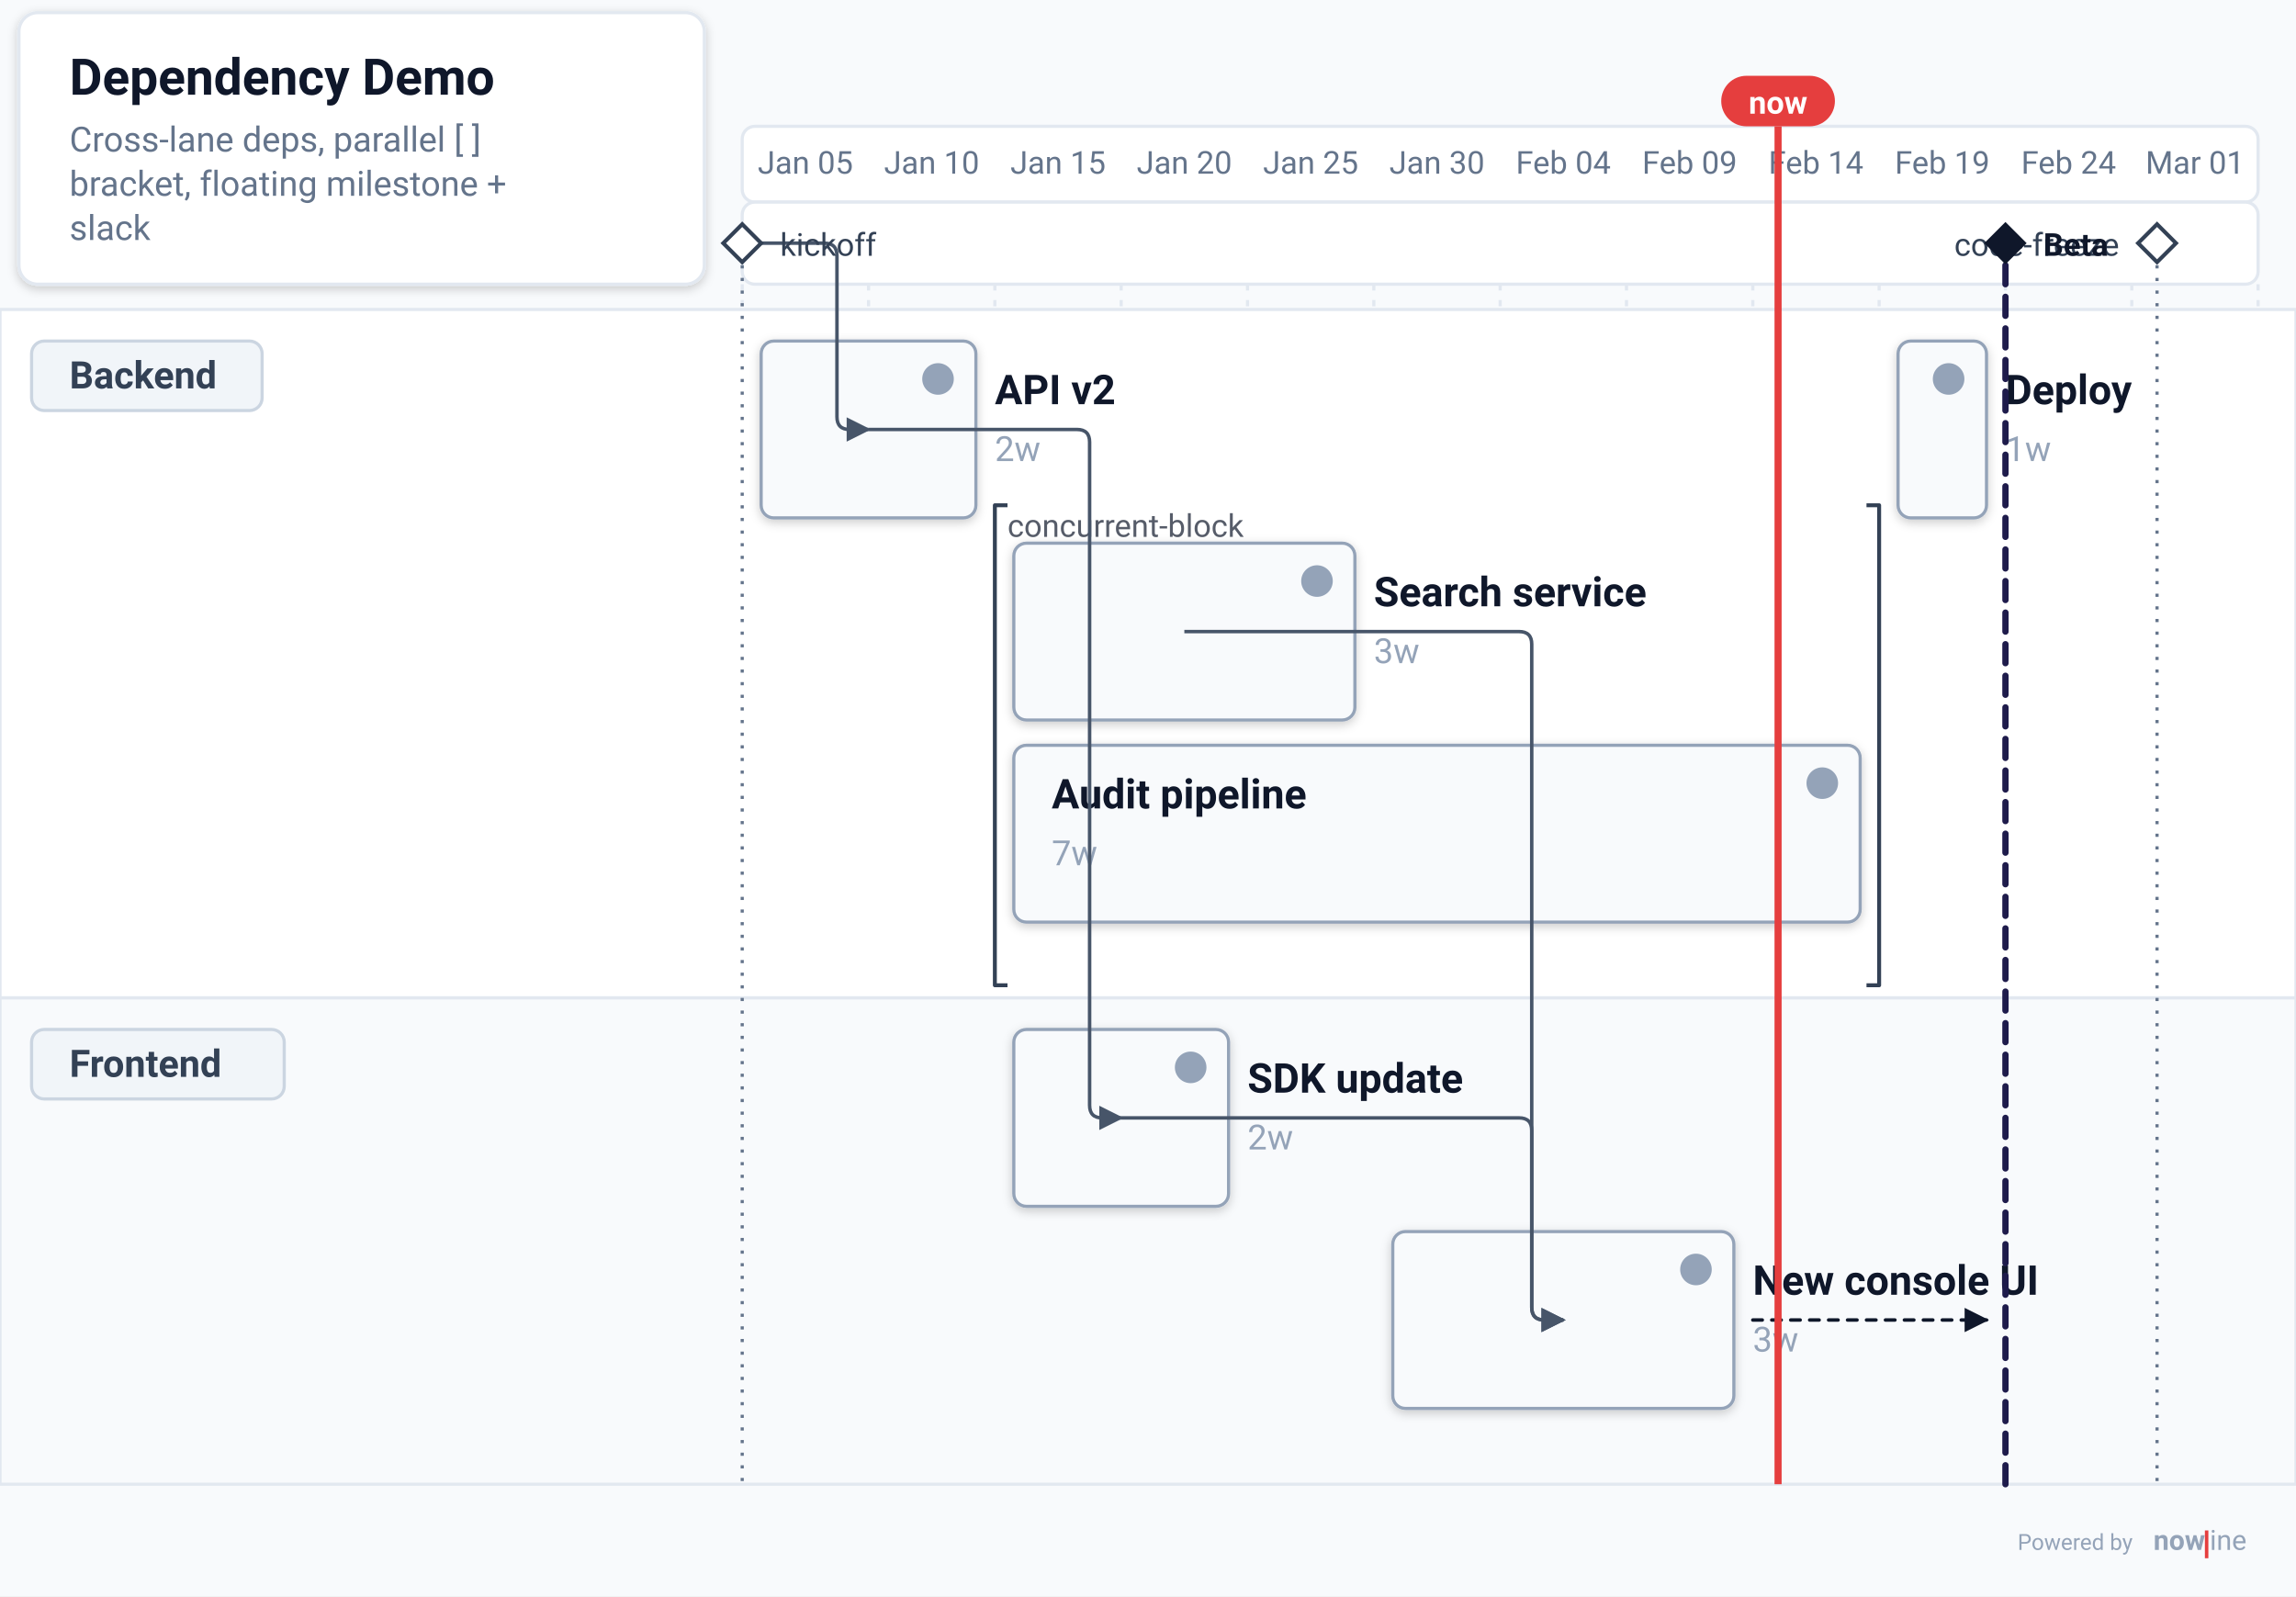
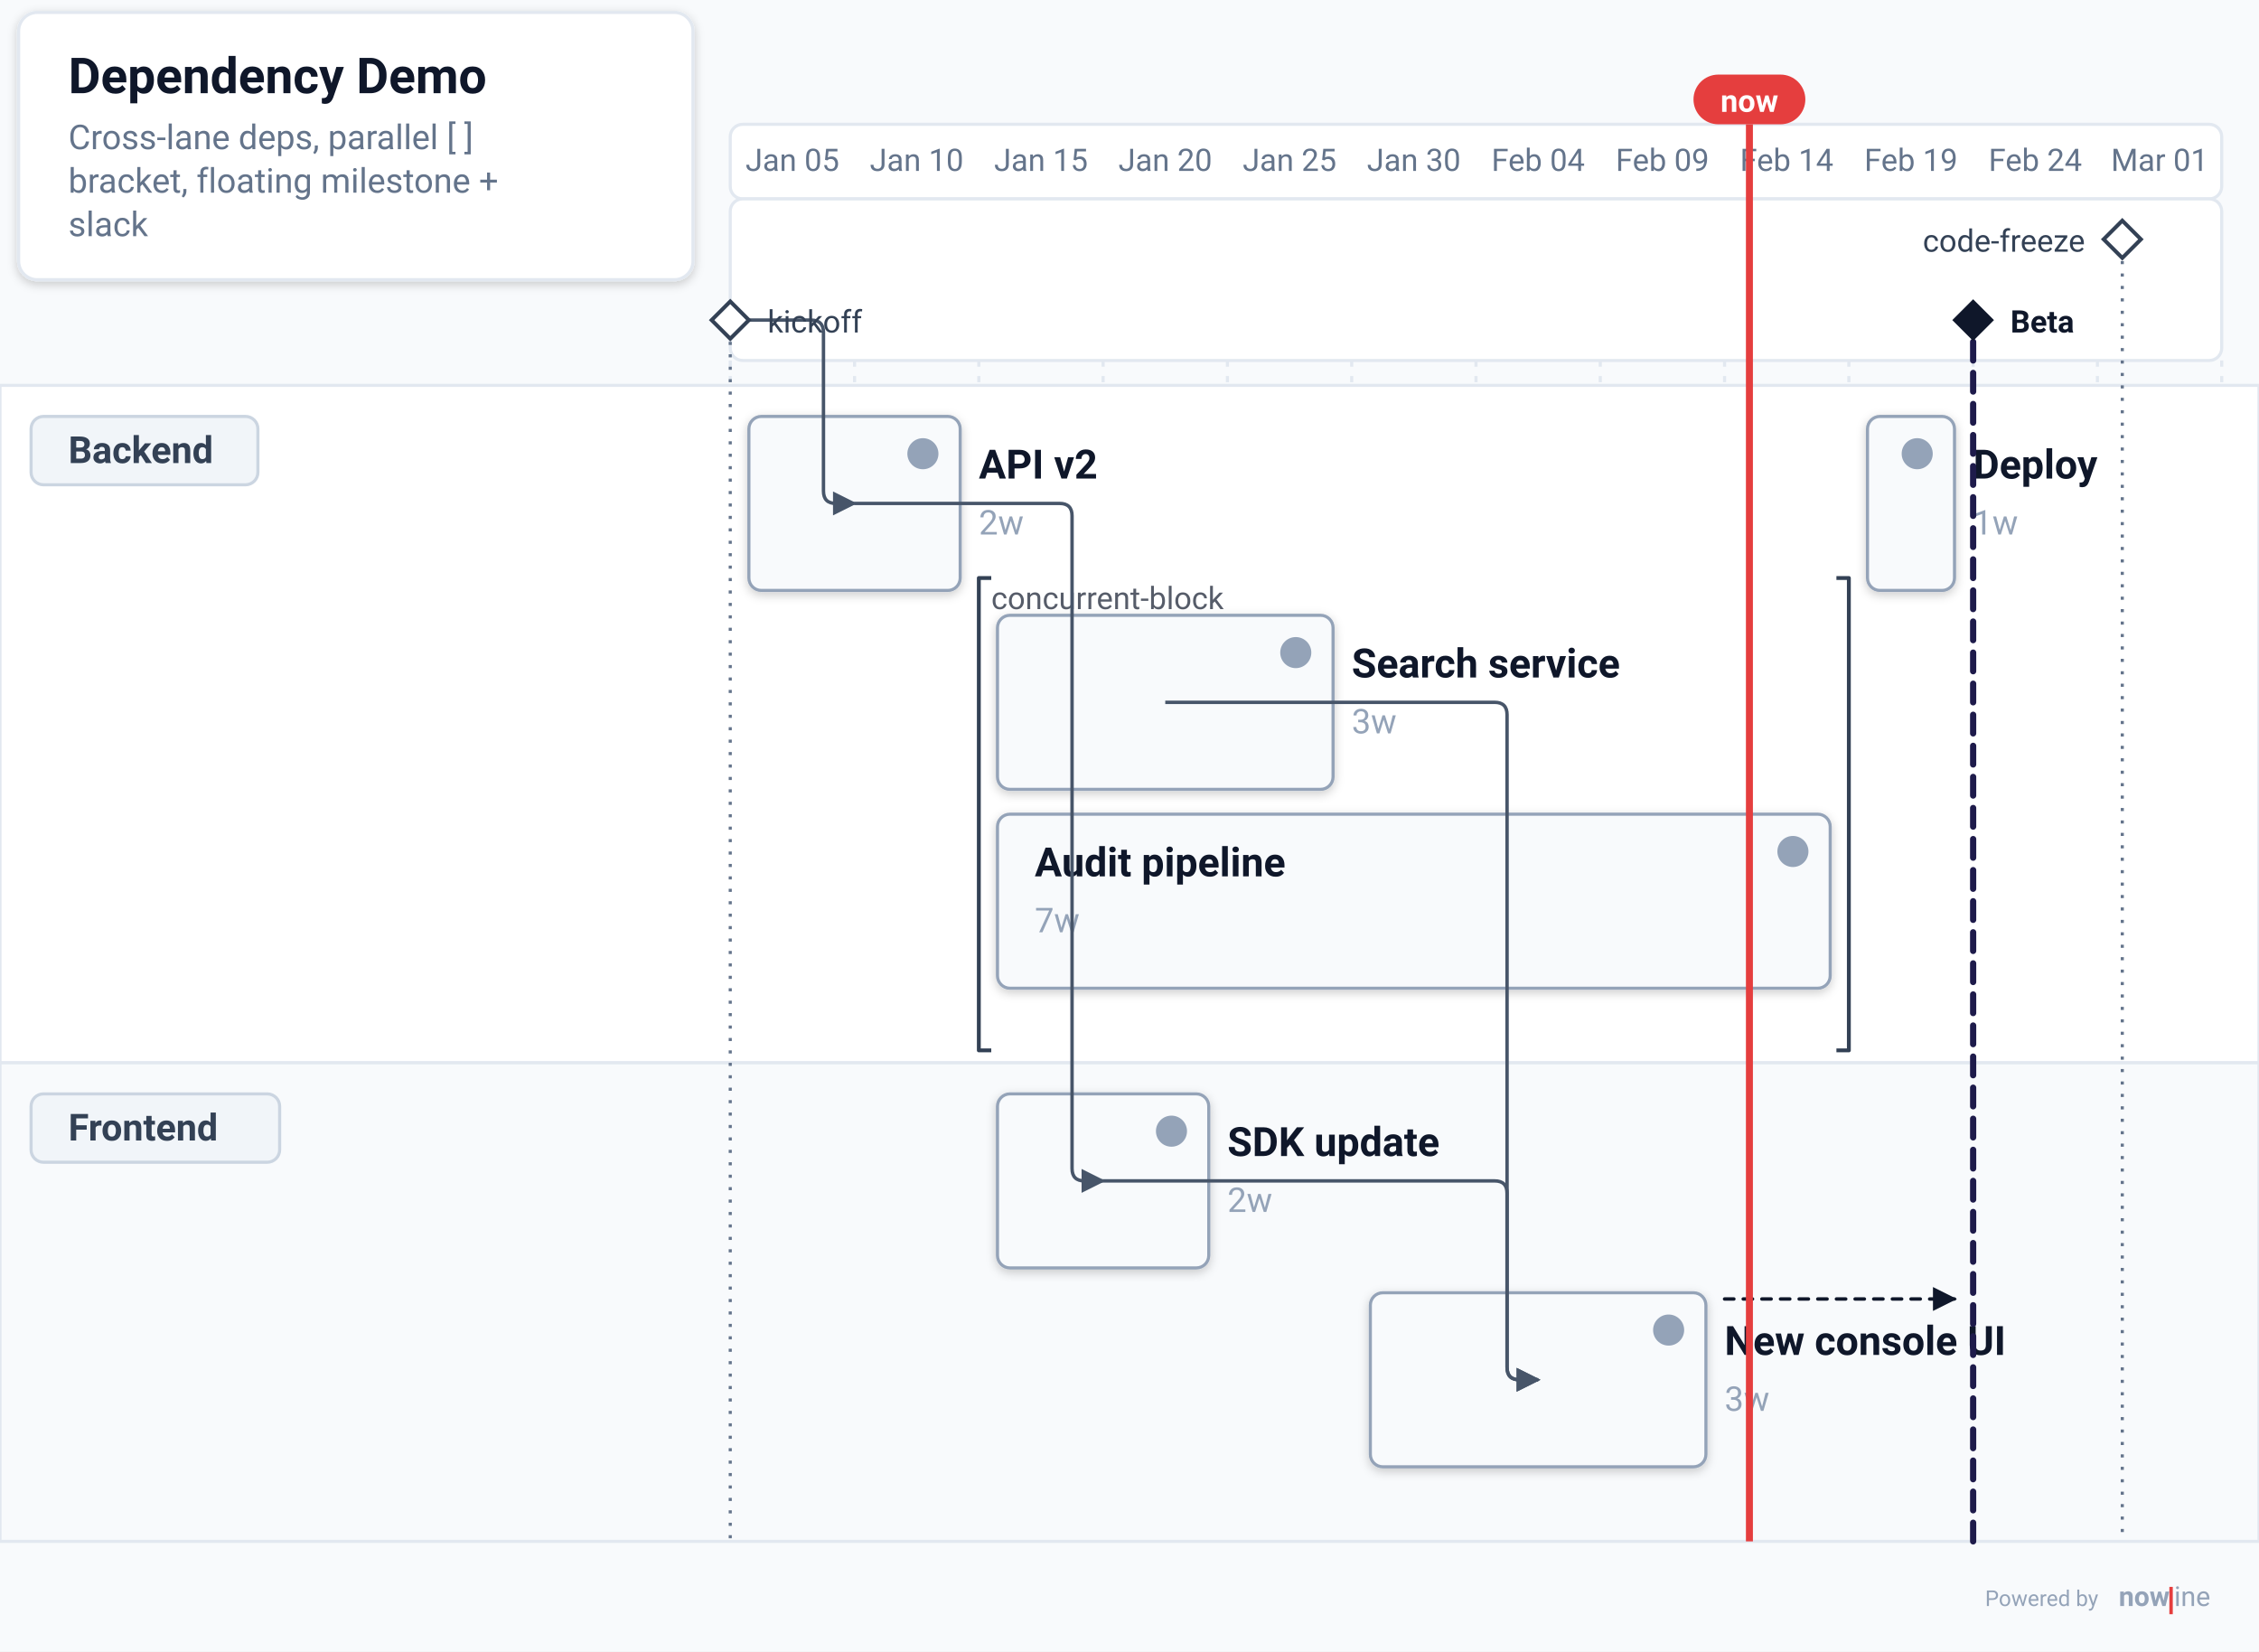
- <svg xmlns="http://www.w3.org/2000/svg" data-generator="nowline" data-theme="light" height="505.44" viewBox="0 0 727.02 505.44" width="727.02">
+ <svg xmlns="http://www.w3.org/2000/svg" data-generator="nowline" data-theme="light" height="531.44" viewBox="0 0 727.02 531.44" width="727.02">
  <defs>
    <filter height="200%" id="nl-0-root-shadow-subtle" width="200%" x="-50%" y="-50%">
      <feGaussianBlur in="SourceAlpha" stdDeviation="1.5" />
      <feOffset dx="0" dy="1" result="offsetblur" />
      <feComponentTransfer>
        <feFuncA type="linear" slope="0.2" />
      </feComponentTransfer>
      <feMerge>
        <feMergeNode />
        <feMergeNode in="SourceGraphic" />
      </feMerge>
    </filter>
    <filter height="200%" id="nl-0-root-shadow-fuzzy" width="200%" x="-50%" y="-50%">
      <feGaussianBlur in="SourceAlpha" stdDeviation="5" />
      <feOffset dx="0" dy="3" result="offsetblur" />
      <feComponentTransfer>
        <feFuncA type="linear" slope="0.3" />
      </feComponentTransfer>
      <feMerge>
        <feMergeNode />
        <feMergeNode in="SourceGraphic" />
      </feMerge>
    </filter>
    <filter height="200%" id="nl-0-root-shadow-hard" width="200%" x="-50%" y="-50%">
      <feGaussianBlur in="SourceAlpha" stdDeviation="0" />
      <feOffset dx="2" dy="2" result="offsetblur" />
      <feComponentTransfer>
        <feFuncA type="linear" slope="0.45" />
      </feComponentTransfer>
      <feMerge>
        <feMergeNode />
        <feMergeNode in="SourceGraphic" />
      </feMerge>
    </filter>
    <marker id="nl-arrow" viewBox="0 0 10 10" refX="9" refY="5" markerWidth="7" markerHeight="7" orient="auto">
      <path d="M 0 0 L 10 5 L 0 10 z" fill="#475569" />
    </marker>
    <marker id="nl-arrow-light" viewBox="0 0 10 10" refX="9" refY="5" markerWidth="7" markerHeight="7" orient="auto">
      <path d="M 0 0 L 10 5 L 0 10 z" fill="#94a3b8" />
    </marker>
    <marker id="nl-arrow-dark" viewBox="0 0 10 10" refX="9" refY="5" markerWidth="7" markerHeight="7" orient="auto">
      <path d="M 0 0 L 10 5 L 0 10 z" fill="#0f172a" />
    </marker>
  </defs>
-   <rect fill="#f8fafc" height="505.44" width="727.02" x="0" y="0" />
+   <rect fill="#f8fafc" height="531.44" width="727.02" x="0" y="0" />
  <g data-layer="timeline">
    <rect fill="#ffffff" height="24" rx="4" ry="4" stroke="#e2e8f0" stroke-width="1" width="480" x="235.02" y="40" />
-     <rect fill="#ffffff" height="26" rx="4" ry="4" stroke="#e2e8f0" stroke-width="1" width="480" x="235.02" y="64" />
+     <rect fill="#ffffff" height="52" rx="4" ry="4" stroke="#e2e8f0" stroke-width="1" width="480" x="235.02" y="64" />
    <text fill="#64748b" font-family="system-ui, -apple-system, &quot;Segoe UI&quot;, Roboto, sans-serif" font-size="10" text-anchor="middle" x="255.02" y="55">Jan 05</text>
-     <line stroke="#e2e8f0" stroke-dasharray="2 3" stroke-width="1" x1="235.02" x2="235.02" y1="90" y2="470" />
+     <line stroke="#e2e8f0" stroke-dasharray="2 3" stroke-width="1" x1="235.02" x2="235.02" y1="116" y2="496" />
    <text fill="#64748b" font-family="system-ui, -apple-system, &quot;Segoe UI&quot;, Roboto, sans-serif" font-size="10" text-anchor="middle" x="295.02" y="55">Jan 10</text>
-     <line stroke="#e2e8f0" stroke-dasharray="2 3" stroke-width="1" x1="275.02" x2="275.02" y1="90" y2="470" />
+     <line stroke="#e2e8f0" stroke-dasharray="2 3" stroke-width="1" x1="275.02" x2="275.02" y1="116" y2="496" />
    <text fill="#64748b" font-family="system-ui, -apple-system, &quot;Segoe UI&quot;, Roboto, sans-serif" font-size="10" text-anchor="middle" x="335.02" y="55">Jan 15</text>
-     <line stroke="#e2e8f0" stroke-dasharray="2 3" stroke-width="1" x1="315.02" x2="315.02" y1="90" y2="470" />
+     <line stroke="#e2e8f0" stroke-dasharray="2 3" stroke-width="1" x1="315.02" x2="315.02" y1="116" y2="496" />
    <text fill="#64748b" font-family="system-ui, -apple-system, &quot;Segoe UI&quot;, Roboto, sans-serif" font-size="10" text-anchor="middle" x="375.02" y="55">Jan 20</text>
-     <line stroke="#e2e8f0" stroke-dasharray="2 3" stroke-width="1" x1="355.02" x2="355.02" y1="90" y2="470" />
+     <line stroke="#e2e8f0" stroke-dasharray="2 3" stroke-width="1" x1="355.02" x2="355.02" y1="116" y2="496" />
    <text fill="#64748b" font-family="system-ui, -apple-system, &quot;Segoe UI&quot;, Roboto, sans-serif" font-size="10" text-anchor="middle" x="415.02" y="55">Jan 25</text>
-     <line stroke="#e2e8f0" stroke-dasharray="2 3" stroke-width="1" x1="395.02" x2="395.02" y1="90" y2="470" />
+     <line stroke="#e2e8f0" stroke-dasharray="2 3" stroke-width="1" x1="395.02" x2="395.02" y1="116" y2="496" />
    <text fill="#64748b" font-family="system-ui, -apple-system, &quot;Segoe UI&quot;, Roboto, sans-serif" font-size="10" text-anchor="middle" x="455.02" y="55">Jan 30</text>
-     <line stroke="#e2e8f0" stroke-dasharray="2 3" stroke-width="1" x1="435.02" x2="435.02" y1="90" y2="470" />
+     <line stroke="#e2e8f0" stroke-dasharray="2 3" stroke-width="1" x1="435.02" x2="435.02" y1="116" y2="496" />
    <text fill="#64748b" font-family="system-ui, -apple-system, &quot;Segoe UI&quot;, Roboto, sans-serif" font-size="10" text-anchor="middle" x="495.02" y="55">Feb 04</text>
-     <line stroke="#e2e8f0" stroke-dasharray="2 3" stroke-width="1" x1="475.02" x2="475.02" y1="90" y2="470" />
+     <line stroke="#e2e8f0" stroke-dasharray="2 3" stroke-width="1" x1="475.02" x2="475.02" y1="116" y2="496" />
    <text fill="#64748b" font-family="system-ui, -apple-system, &quot;Segoe UI&quot;, Roboto, sans-serif" font-size="10" text-anchor="middle" x="535.02" y="55">Feb 09</text>
-     <line stroke="#e2e8f0" stroke-dasharray="2 3" stroke-width="1" x1="515.02" x2="515.02" y1="90" y2="470" />
+     <line stroke="#e2e8f0" stroke-dasharray="2 3" stroke-width="1" x1="515.02" x2="515.02" y1="116" y2="496" />
    <text fill="#64748b" font-family="system-ui, -apple-system, &quot;Segoe UI&quot;, Roboto, sans-serif" font-size="10" text-anchor="middle" x="575.02" y="55">Feb 14</text>
-     <line stroke="#e2e8f0" stroke-dasharray="2 3" stroke-width="1" x1="555.02" x2="555.02" y1="90" y2="470" />
+     <line stroke="#e2e8f0" stroke-dasharray="2 3" stroke-width="1" x1="555.02" x2="555.02" y1="116" y2="496" />
    <text fill="#64748b" font-family="system-ui, -apple-system, &quot;Segoe UI&quot;, Roboto, sans-serif" font-size="10" text-anchor="middle" x="615.02" y="55">Feb 19</text>
-     <line stroke="#e2e8f0" stroke-dasharray="2 3" stroke-width="1" x1="595.02" x2="595.02" y1="90" y2="470" />
+     <line stroke="#e2e8f0" stroke-dasharray="2 3" stroke-width="1" x1="595.02" x2="595.02" y1="116" y2="496" />
    <text fill="#64748b" font-family="system-ui, -apple-system, &quot;Segoe UI&quot;, Roboto, sans-serif" font-size="10" text-anchor="middle" x="655.02" y="55">Feb 24</text>
-     <line stroke="#e2e8f0" stroke-dasharray="2 3" stroke-width="1" x1="635.02" x2="635.02" y1="90" y2="470" />
+     <line stroke="#e2e8f0" stroke-dasharray="2 3" stroke-width="1" x1="635.02" x2="635.02" y1="116" y2="496" />
    <text fill="#64748b" font-family="system-ui, -apple-system, &quot;Segoe UI&quot;, Roboto, sans-serif" font-size="10" text-anchor="middle" x="695.02" y="55">Mar 01</text>
-     <line stroke="#e2e8f0" stroke-dasharray="2 3" stroke-width="1" x1="675.02" x2="675.02" y1="90" y2="470" />
-     <line stroke="#e2e8f0" stroke-dasharray="2 3" stroke-width="1" x1="715.02" x2="715.02" y1="90" y2="470" />
+     <line stroke="#e2e8f0" stroke-dasharray="2 3" stroke-width="1" x1="675.02" x2="675.02" y1="116" y2="496" />
+     <line stroke="#e2e8f0" stroke-dasharray="2 3" stroke-width="1" x1="715.02" x2="715.02" y1="116" y2="496" />
  </g>
  <g data-id="backend" data-layer="swimlane">
-     <rect fill="#ffffff" height="218" stroke="#e2e8f0" stroke-width="1" width="727.02" x="0" y="98" />
-     <rect fill="#f1f5f9" height="22" rx="4" ry="4" stroke="#cbd5e1" stroke-width="1" width="73" x="10" y="108" />
-     <text fill="#334155" font-family="system-ui, -apple-system, &quot;Segoe UI&quot;, Roboto, sans-serif" font-size="12" font-weight="600" x="22" y="123">Backend</text>
+     <rect fill="#ffffff" height="218" stroke="#e2e8f0" stroke-width="1" width="727.02" x="0" y="124" />
+     <rect fill="#f1f5f9" height="22" rx="4" ry="4" stroke="#cbd5e1" stroke-width="1" width="73" x="10" y="134" />
+     <text fill="#334155" font-family="system-ui, -apple-system, &quot;Segoe UI&quot;, Roboto, sans-serif" font-size="12" font-weight="600" x="22" y="149">Backend</text>
    <g data-id="api" data-layer="item">
-       <rect fill="#f8fafc" filter="url(#nl-0-root-shadow-subtle)" height="56" rx="4" ry="4" stroke="#94a3b8" stroke-width="1" width="68" x="241.02" y="108" />
-       <circle cx="297.02" cy="120" fill="#94a3b8" r="5" />
-       <text fill="#0f172a" font-family="system-ui, -apple-system, &quot;Segoe UI&quot;, Roboto, sans-serif" font-size="13" font-weight="600" x="315.02" y="128">API v2</text>
-       <text fill="#94a3b8" font-family="system-ui, -apple-system, &quot;Segoe UI&quot;, Roboto, sans-serif" font-size="11" x="315.02" y="146">2w</text>
+       <rect fill="#f8fafc" filter="url(#nl-0-root-shadow-subtle)" height="56" rx="4" ry="4" stroke="#94a3b8" stroke-width="1" width="68" x="241.02" y="134" />
+       <circle cx="297.02" cy="146" fill="#94a3b8" r="5" />
+       <text fill="#0f172a" font-family="system-ui, -apple-system, &quot;Segoe UI&quot;, Roboto, sans-serif" font-size="13" font-weight="600" x="315.02" y="154">API v2</text>
+       <text fill="#94a3b8" font-family="system-ui, -apple-system, &quot;Segoe UI&quot;, Roboto, sans-serif" font-size="11" x="315.02" y="172">2w</text>
    </g>
    <g data-id="concurrent-block" data-layer="parallel">
-       <path d="M319.02 160 H315.02 V312 H319.02" fill="none" stroke="#334155" stroke-linejoin="round" stroke-width="1.25" />
-       <path d="M591.02 160 H595.02 V312 H591.02" fill="none" stroke="#334155" stroke-linejoin="round" stroke-width="1.25" />
-       <text fill="#0f172a" fill-opacity="0.7" font-family="system-ui, -apple-system, &quot;Segoe UI&quot;, Roboto, sans-serif" font-size="10" font-style="normal" font-weight="400" x="319.02" y="170">concurrent-block</text>
+       <path d="M319.02 186 H315.02 V338 H319.02" fill="none" stroke="#334155" stroke-linejoin="round" stroke-width="1.25" />
+       <path d="M591.02 186 H595.02 V338 H591.02" fill="none" stroke="#334155" stroke-linejoin="round" stroke-width="1.25" />
+       <text fill="#0f172a" fill-opacity="0.7" font-family="system-ui, -apple-system, &quot;Segoe UI&quot;, Roboto, sans-serif" font-size="10" font-style="normal" font-weight="400" x="319.02" y="196">concurrent-block</text>
      <g data-id="search" data-layer="item">
-         <rect fill="#f8fafc" filter="url(#nl-0-root-shadow-subtle)" height="56" rx="4" ry="4" stroke="#94a3b8" stroke-width="1" width="108" x="321.02" y="172" />
-         <circle cx="417.02" cy="184" fill="#94a3b8" r="5" />
-         <text fill="#0f172a" font-family="system-ui, -apple-system, &quot;Segoe UI&quot;, Roboto, sans-serif" font-size="13" font-weight="600" x="435.02" y="192">Search service</text>
-         <text fill="#94a3b8" font-family="system-ui, -apple-system, &quot;Segoe UI&quot;, Roboto, sans-serif" font-size="11" x="435.02" y="210">3w</text>
+         <rect fill="#f8fafc" filter="url(#nl-0-root-shadow-subtle)" height="56" rx="4" ry="4" stroke="#94a3b8" stroke-width="1" width="108" x="321.02" y="198" />
+         <circle cx="417.02" cy="210" fill="#94a3b8" r="5" />
+         <text fill="#0f172a" font-family="system-ui, -apple-system, &quot;Segoe UI&quot;, Roboto, sans-serif" font-size="13" font-weight="600" x="435.02" y="218">Search service</text>
+         <text fill="#94a3b8" font-family="system-ui, -apple-system, &quot;Segoe UI&quot;, Roboto, sans-serif" font-size="11" x="435.02" y="236">3w</text>
      </g>
      <g data-id="audit" data-layer="item">
-         <rect fill="#f8fafc" filter="url(#nl-0-root-shadow-subtle)" height="56" rx="4" ry="4" stroke="#94a3b8" stroke-width="1" width="268" x="321.02" y="236" />
-         <circle cx="577.02" cy="248" fill="#94a3b8" r="5" />
-         <text fill="#0f172a" font-family="system-ui, -apple-system, &quot;Segoe UI&quot;, Roboto, sans-serif" font-size="13" font-weight="600" x="333.02" y="256">Audit pipeline</text>
-         <text fill="#94a3b8" font-family="system-ui, -apple-system, &quot;Segoe UI&quot;, Roboto, sans-serif" font-size="11" x="333.02" y="274">7w</text>
+         <rect fill="#f8fafc" filter="url(#nl-0-root-shadow-subtle)" height="56" rx="4" ry="4" stroke="#94a3b8" stroke-width="1" width="268" x="321.02" y="262" />
+         <circle cx="577.02" cy="274" fill="#94a3b8" r="5" />
+         <text fill="#0f172a" font-family="system-ui, -apple-system, &quot;Segoe UI&quot;, Roboto, sans-serif" font-size="13" font-weight="600" x="333.02" y="282">Audit pipeline</text>
+         <text fill="#94a3b8" font-family="system-ui, -apple-system, &quot;Segoe UI&quot;, Roboto, sans-serif" font-size="11" x="333.02" y="300">7w</text>
      </g>
    </g>
    <g data-id="deploy" data-layer="item">
-       <rect fill="#f8fafc" filter="url(#nl-0-root-shadow-subtle)" height="56" rx="4" ry="4" stroke="#94a3b8" stroke-width="1" width="28" x="601.02" y="108" />
-       <circle cx="617.02" cy="120" fill="#94a3b8" r="5" />
-       <text fill="#0f172a" font-family="system-ui, -apple-system, &quot;Segoe UI&quot;, Roboto, sans-serif" font-size="13" font-weight="600" x="635.02" y="128">Deploy</text>
-       <text fill="#94a3b8" font-family="system-ui, -apple-system, &quot;Segoe UI&quot;, Roboto, sans-serif" font-size="11" x="635.02" y="146">1w</text>
+       <rect fill="#f8fafc" filter="url(#nl-0-root-shadow-subtle)" height="56" rx="4" ry="4" stroke="#94a3b8" stroke-width="1" width="28" x="601.02" y="134" />
+       <circle cx="617.02" cy="146" fill="#94a3b8" r="5" />
+       <text fill="#0f172a" font-family="system-ui, -apple-system, &quot;Segoe UI&quot;, Roboto, sans-serif" font-size="13" font-weight="600" x="635.02" y="154">Deploy</text>
+       <text fill="#94a3b8" font-family="system-ui, -apple-system, &quot;Segoe UI&quot;, Roboto, sans-serif" font-size="11" x="635.02" y="172">1w</text>
    </g>
  </g>
  <g data-id="frontend" data-layer="swimlane">
-     <rect fill="#f8fafc" height="154" stroke="#e2e8f0" stroke-width="1" width="727.02" x="0" y="316" />
-     <rect fill="#f1f5f9" height="22" rx="4" ry="4" stroke="#cbd5e1" stroke-width="1" width="80" x="10" y="326" />
-     <text fill="#334155" font-family="system-ui, -apple-system, &quot;Segoe UI&quot;, Roboto, sans-serif" font-size="12" font-weight="600" x="22" y="341">Frontend</text>
+     <rect fill="#f8fafc" height="154" stroke="#e2e8f0" stroke-width="1" width="727.02" x="0" y="342" />
+     <rect fill="#f1f5f9" height="22" rx="4" ry="4" stroke="#cbd5e1" stroke-width="1" width="80" x="10" y="352" />
+     <text fill="#334155" font-family="system-ui, -apple-system, &quot;Segoe UI&quot;, Roboto, sans-serif" font-size="12" font-weight="600" x="22" y="367">Frontend</text>
    <g data-id="sdk" data-layer="item">
-       <rect fill="#f8fafc" filter="url(#nl-0-root-shadow-subtle)" height="56" rx="4" ry="4" stroke="#94a3b8" stroke-width="1" width="68" x="321.02" y="326" />
-       <circle cx="377.02" cy="338" fill="#94a3b8" r="5" />
-       <text fill="#0f172a" font-family="system-ui, -apple-system, &quot;Segoe UI&quot;, Roboto, sans-serif" font-size="13" font-weight="600" x="395.02" y="346">SDK update</text>
-       <text fill="#94a3b8" font-family="system-ui, -apple-system, &quot;Segoe UI&quot;, Roboto, sans-serif" font-size="11" x="395.02" y="364">2w</text>
+       <rect fill="#f8fafc" filter="url(#nl-0-root-shadow-subtle)" height="56" rx="4" ry="4" stroke="#94a3b8" stroke-width="1" width="68" x="321.02" y="352" />
+       <circle cx="377.02" cy="364" fill="#94a3b8" r="5" />
+       <text fill="#0f172a" font-family="system-ui, -apple-system, &quot;Segoe UI&quot;, Roboto, sans-serif" font-size="13" font-weight="600" x="395.02" y="372">SDK update</text>
+       <text fill="#94a3b8" font-family="system-ui, -apple-system, &quot;Segoe UI&quot;, Roboto, sans-serif" font-size="11" x="395.02" y="390">2w</text>
    </g>
    <g data-id="ui" data-layer="item">
-       <rect fill="#f8fafc" filter="url(#nl-0-root-shadow-subtle)" height="56" rx="4" ry="4" stroke="#94a3b8" stroke-width="1" width="108" x="441.02" y="390" />
-       <circle cx="537.02" cy="402" fill="#94a3b8" r="5" />
-       <text fill="#0f172a" font-family="system-ui, -apple-system, &quot;Segoe UI&quot;, Roboto, sans-serif" font-size="13" font-weight="600" x="555.02" y="410">New console UI</text>
-       <text fill="#94a3b8" font-family="system-ui, -apple-system, &quot;Segoe UI&quot;, Roboto, sans-serif" font-size="11" x="555.02" y="428">3w</text>
+       <rect fill="#f8fafc" filter="url(#nl-0-root-shadow-subtle)" height="56" rx="4" ry="4" stroke="#94a3b8" stroke-width="1" width="108" x="441.02" y="416" />
+       <circle cx="537.02" cy="428" fill="#94a3b8" r="5" />
+       <text fill="#0f172a" font-family="system-ui, -apple-system, &quot;Segoe UI&quot;, Roboto, sans-serif" font-size="13" font-weight="600" x="555.02" y="436">New console UI</text>
+       <text fill="#94a3b8" font-family="system-ui, -apple-system, &quot;Segoe UI&quot;, Roboto, sans-serif" font-size="11" x="555.02" y="454">3w</text>
    </g>
  </g>
-   <path d="M235.02 77 L261.02 77 Q265.02 77 265.02 81 L265.02 132 Q265.02 136 269.02 136 L275.02 136" fill="none" marker-end="url(#nl-arrow)" stroke="#475569" stroke-linejoin="round" stroke-width="1.1" />
-   <path d="M275.02 136 L341.02 136 Q345.02 136 345.02 140 L345.02 350 Q345.02 354 349.02 354 L355.02 354" fill="none" marker-end="url(#nl-arrow)" stroke="#475569" stroke-linejoin="round" stroke-width="1.1" />
-   <path d="M355.02 354 L481.02 354 Q485.02 354 485.02 358 L485.02 414 Q485.02 418 489.02 418 L495.02 418" fill="none" marker-end="url(#nl-arrow)" stroke="#475569" stroke-linejoin="round" stroke-width="1.1" />
-   <path d="M375.02 200 L481.02 200 Q485.02 200 485.02 204 L485.02 414 Q485.02 418 489.02 418 L495.02 418" fill="none" marker-end="url(#nl-arrow)" stroke="#475569" stroke-linejoin="round" stroke-width="1.1" />
-   <line stroke="#64748b" stroke-dasharray="1 3" stroke-width="1" x1="235.02" x2="235.02" y1="84" y2="470" />
-   <line stroke="#64748b" stroke-dasharray="1 3" stroke-width="1" x1="683.02" x2="683.02" y1="84" y2="470" />
-   <line stroke="#1e1b4b" stroke-dasharray="6 4" stroke-linecap="round" stroke-width="2" x1="635.02" x2="635.02" y1="84" y2="470" />
+   <path d="M235.02 103 L261.02 103 Q265.02 103 265.02 107 L265.02 158 Q265.02 162 269.02 162 L275.02 162" fill="none" marker-end="url(#nl-arrow)" stroke="#475569" stroke-linejoin="round" stroke-width="1.1" />
+   <path d="M275.02 162 L341.02 162 Q345.02 162 345.02 166 L345.02 376 Q345.02 380 349.02 380 L355.02 380" fill="none" marker-end="url(#nl-arrow)" stroke="#475569" stroke-linejoin="round" stroke-width="1.1" />
+   <path d="M355.02 380 L481.02 380 Q485.02 380 485.02 384 L485.02 440 Q485.02 444 489.02 444 L495.02 444" fill="none" marker-end="url(#nl-arrow)" stroke="#475569" stroke-linejoin="round" stroke-width="1.1" />
+   <path d="M375.02 226 L481.02 226 Q485.02 226 485.02 230 L485.02 440 Q485.02 444 489.02 444 L495.02 444" fill="none" marker-end="url(#nl-arrow)" stroke="#475569" stroke-linejoin="round" stroke-width="1.1" />
+   <line stroke="#64748b" stroke-dasharray="1 3" stroke-width="1" x1="235.02" x2="235.02" y1="110" y2="496" />
+   <line stroke="#64748b" stroke-dasharray="1 3" stroke-width="1" x1="683.02" x2="683.02" y1="84" y2="496" />
+   <line stroke="#1e1b4b" stroke-dasharray="6 4" stroke-linecap="round" stroke-width="2" x1="635.02" x2="635.02" y1="110" y2="496" />
  <path d="M555.02 418 H629.02" fill="none" marker-end="url(#nl-arrow-dark)" stroke="#0f172a" stroke-dasharray="3 3" stroke-linecap="round" stroke-width="1.1" />
  <g data-id="kickoff" data-layer="anchor">
-     <path d="M235.02 71 L241.02 77 L235.02 83 L229.02 77 Z" fill="#ffffff" stroke="#334155" stroke-width="1.25" />
-     <text fill="#334155" font-family="system-ui, -apple-system, &quot;Segoe UI&quot;, Roboto, sans-serif" font-size="10" x="247.02" y="81">kickoff</text>
+     <path d="M235.02 97 L241.02 103 L235.02 109 L229.02 103 Z" fill="#ffffff" stroke="#334155" stroke-width="1.25" />
+     <text fill="#334155" font-family="system-ui, -apple-system, &quot;Segoe UI&quot;, Roboto, sans-serif" font-size="10" x="247.02" y="107">kickoff</text>
  </g>
  <g data-id="code-freeze" data-layer="anchor">
    <path d="M683.02 71 L689.02 77 L683.02 83 L677.02 77 Z" fill="#ffffff" stroke="#334155" stroke-width="1.25" />
    <text fill="#334155" font-family="system-ui, -apple-system, &quot;Segoe UI&quot;, Roboto, sans-serif" font-size="10" text-anchor="end" x="671.02" y="81">code-freeze</text>
  </g>
  <g data-id="beta" data-layer="milestone">
-     <path d="M635.02 71 L641.02 77 L635.02 83 L629.02 77 Z" fill="#0f172a" stroke="#0f172a" stroke-width="1" />
-     <text fill="#0f172a" font-family="system-ui, -apple-system, &quot;Segoe UI&quot;, Roboto, sans-serif" font-size="10" font-weight="600" x="647.02" y="81">Beta</text>
+     <path d="M635.02 97 L641.02 103 L635.02 109 L629.02 103 Z" fill="#0f172a" stroke="#0f172a" stroke-width="1" />
+     <text fill="#0f172a" font-family="system-ui, -apple-system, &quot;Segoe UI&quot;, Roboto, sans-serif" font-size="10" font-weight="600" x="647.02" y="107">Beta</text>
  </g>
  <g data-layer="nowline">
-     <line stroke="#e53e3e" stroke-width="2.25" x1="563.02" x2="563.02" y1="40" y2="470" />
+     <line stroke="#e53e3e" stroke-width="2.25" x1="563.02" x2="563.02" y1="40" y2="496" />
    <rect fill="#e53e3e" height="16" rx="8" ry="8" width="36" x="545.02" y="24" />
    <text fill="#ffffff" font-family="system-ui, -apple-system, &quot;Segoe UI&quot;, Roboto, sans-serif" font-size="10" font-weight="700" text-anchor="middle" x="563.02" y="36">now</text>
  </g>
  <g data-id="nl-0-root-header" data-layer="header">
    <rect fill="#ffffff" filter="url(#nl-0-root-shadow-subtle)" height="86" rx="6" ry="6" stroke="#e2e8f0" stroke-width="1" width="217.02" x="6" y="4" />
    <text fill="#0f172a" font-family="system-ui, -apple-system, &quot;Segoe UI&quot;, Roboto, sans-serif" font-size="16" font-weight="600" x="22" y="30">Dependency Demo</text>
    <text fill="#64748b" font-family="system-ui, -apple-system, &quot;Segoe UI&quot;, Roboto, sans-serif" font-size="11" x="22" y="48">Cross-lane deps, parallel [ ]</text>
    <text fill="#64748b" font-family="system-ui, -apple-system, &quot;Segoe UI&quot;, Roboto, sans-serif" font-size="11" x="22" y="62">bracket, floating milestone +</text>
    <text fill="#64748b" font-family="system-ui, -apple-system, &quot;Segoe UI&quot;, Roboto, sans-serif" font-size="11" x="22" y="76">slack</text>
  </g>
  <a aria-label="Powered by nowline" href="https://nowline.io" rel="noopener" target="_blank">
    <g data-layer="attribution">
-       <g transform="translate(638.86 482) scale(0.22)">
+       <g transform="translate(638.86 508) scale(0.22)">
        <text fill="#94a3b8" font-family="system-ui, -apple-system, &quot;Segoe UI&quot;, Roboto, sans-serif" font-size="32" font-weight="400" x="0" y="40">Powered by</text>
        <text fill="#94a3b8" font-family="system-ui, -apple-system, &quot;Segoe UI&quot;, Roboto, sans-serif" font-size="40" font-weight="700" x="195.6" y="40">now</text>
        <rect fill="#e53e3e" height="40" width="5" x="269.6" y="12" />
        <text fill="#94a3b8" font-family="system-ui, -apple-system, &quot;Segoe UI&quot;, Roboto, sans-serif" font-size="40" font-weight="400" x="276.6" y="40">ine</text>
      </g>
    </g>
  </a>
</svg>
